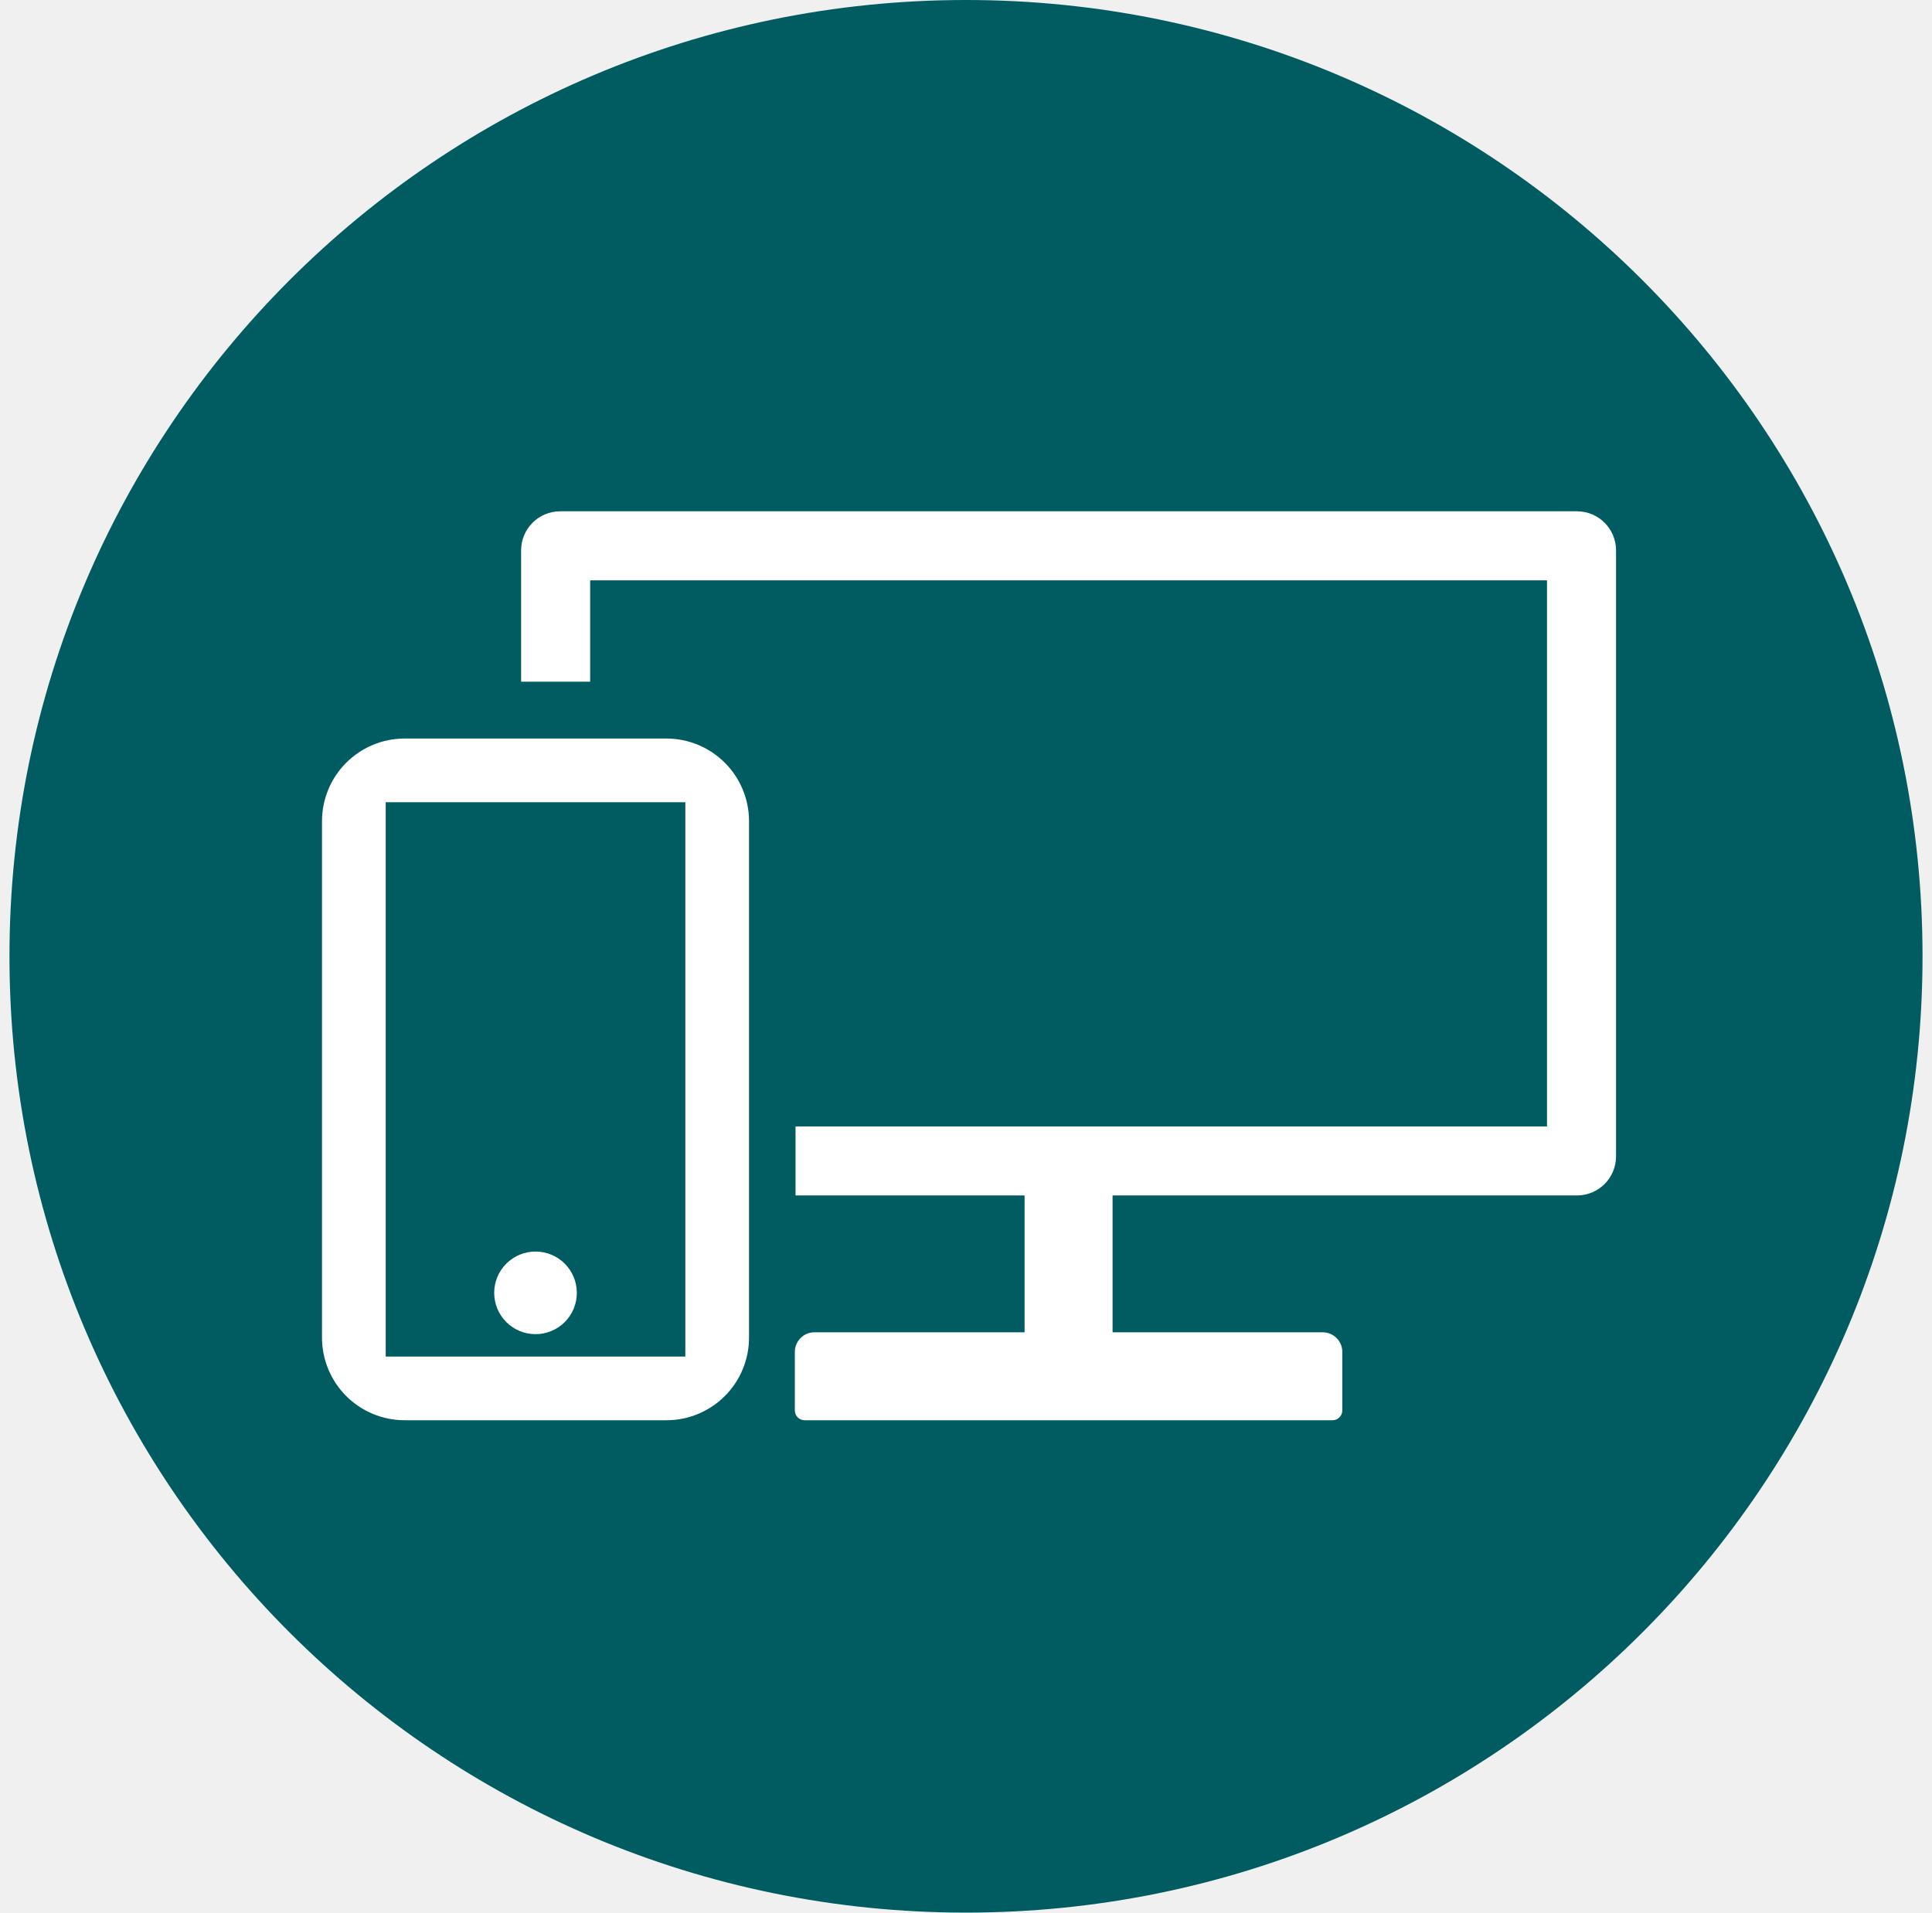
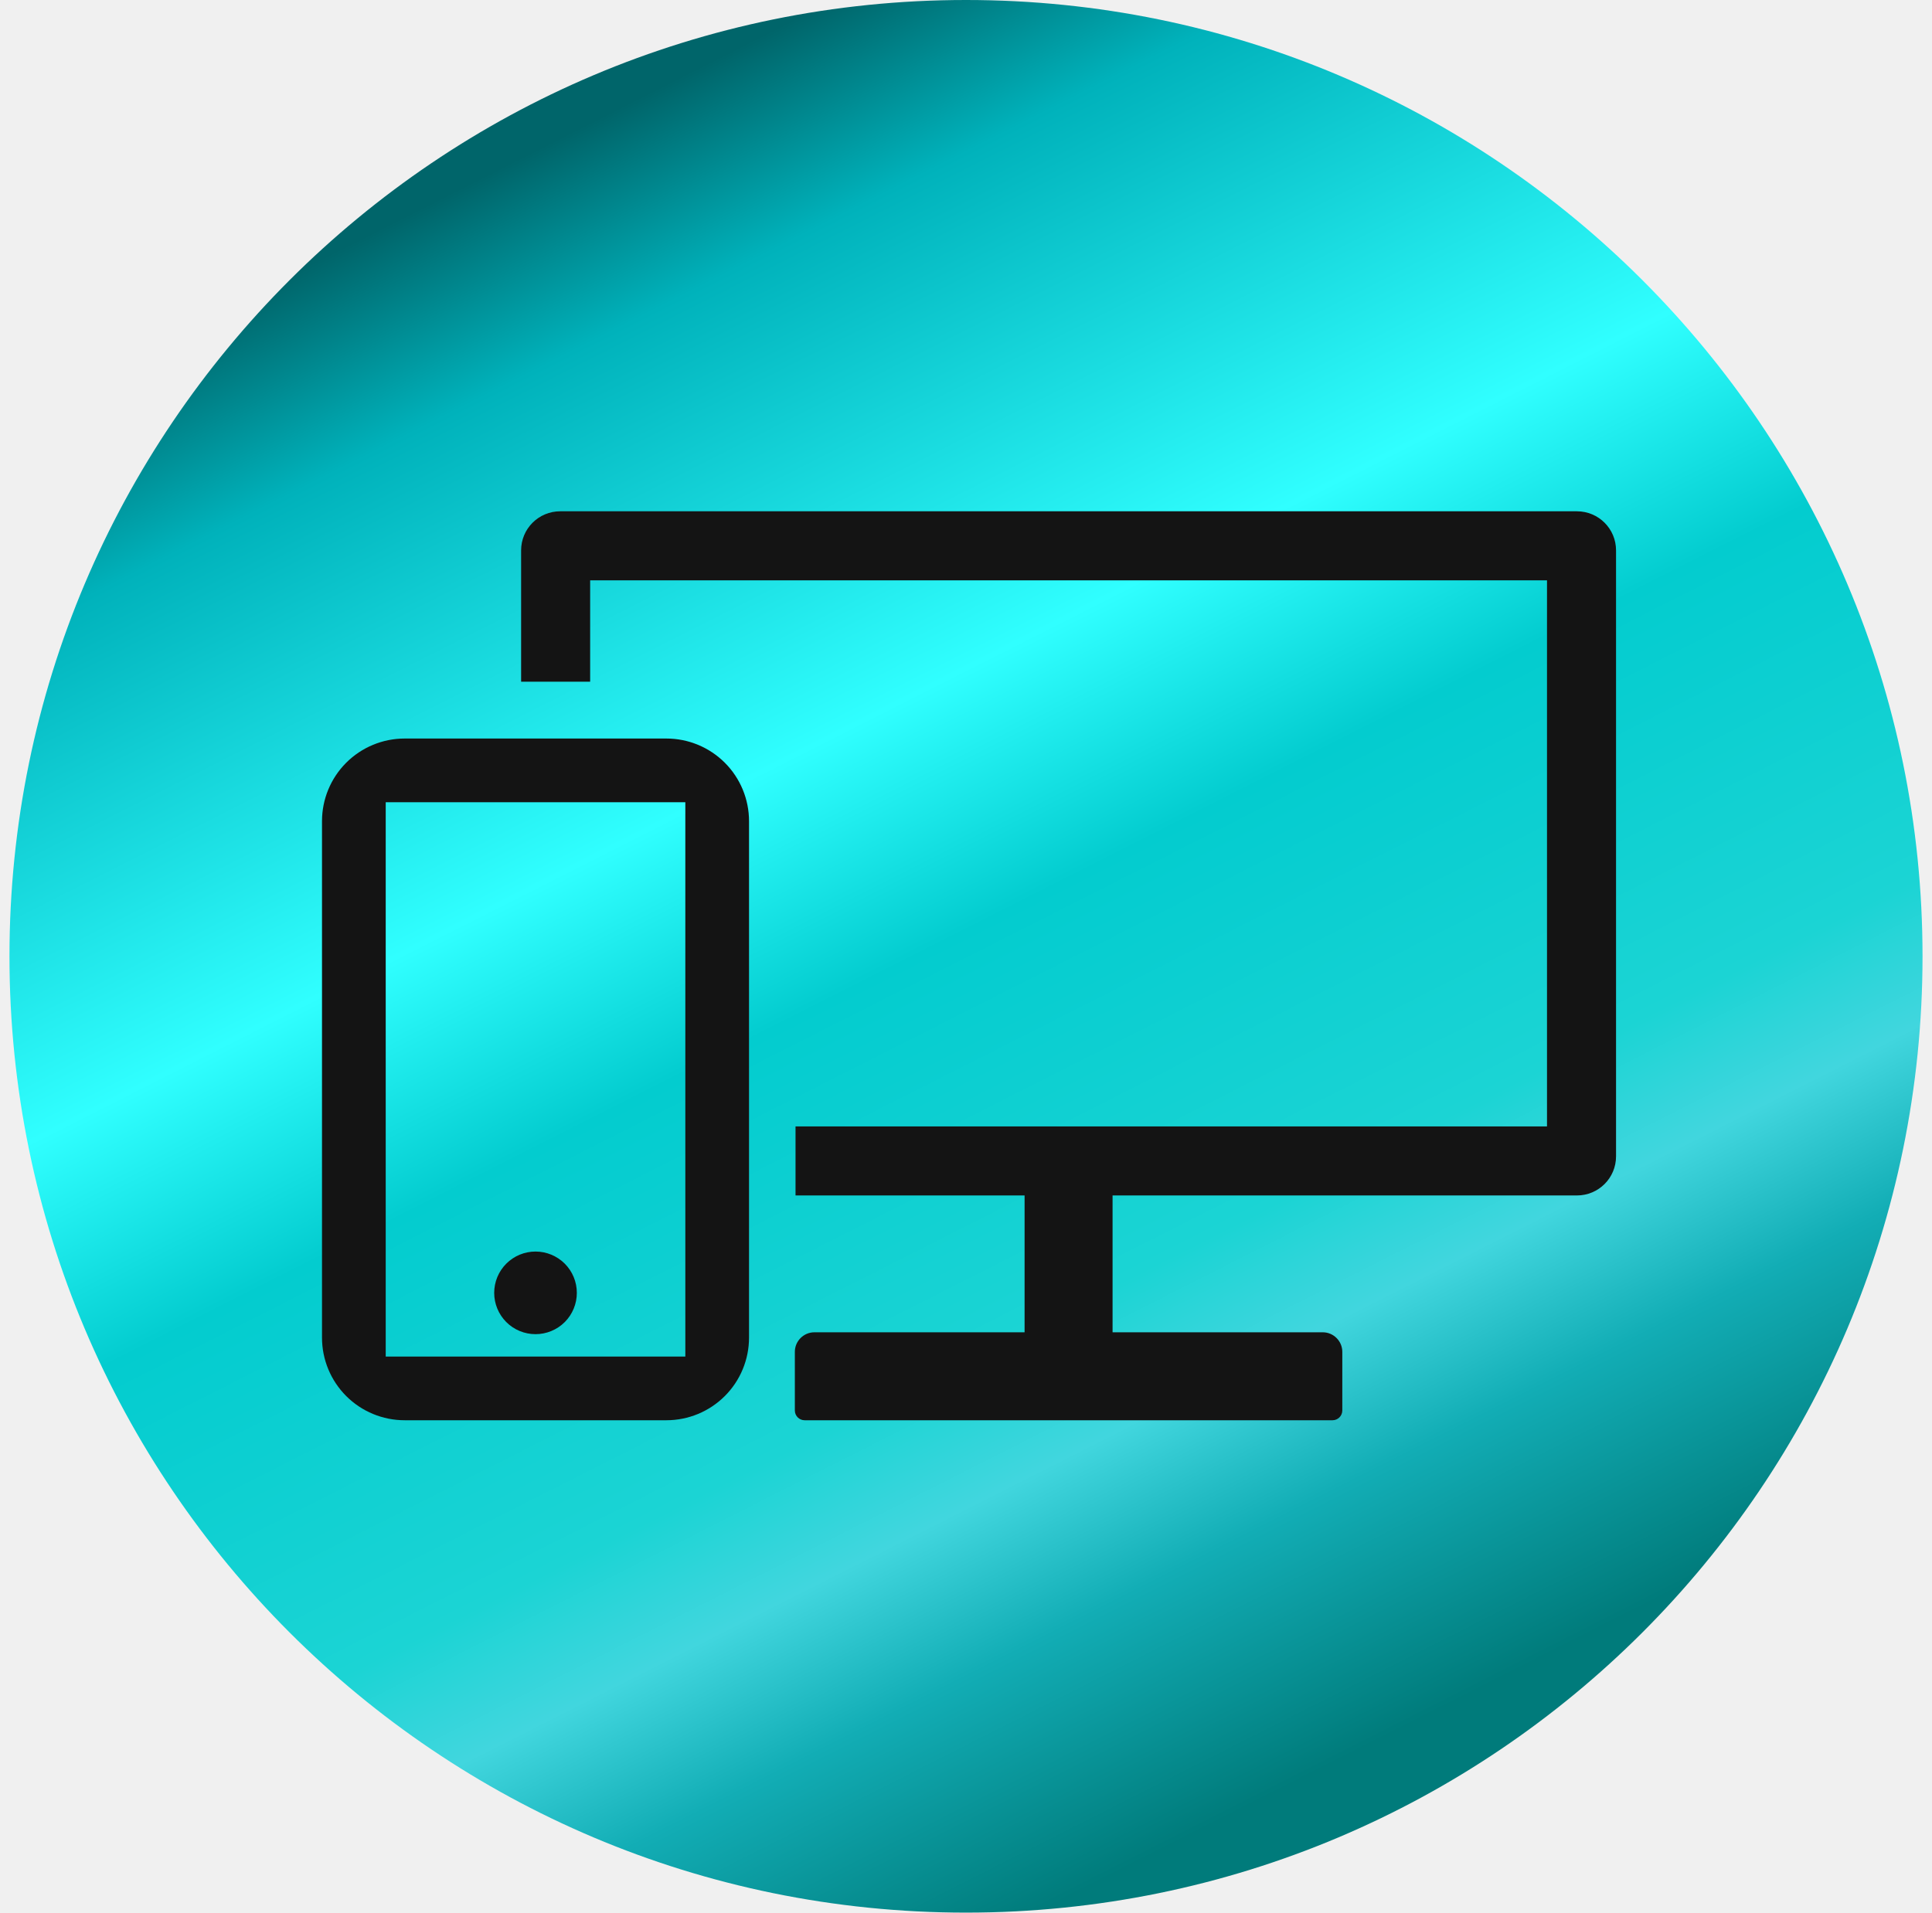
<svg xmlns="http://www.w3.org/2000/svg" width="102" height="101" viewBox="0 0 102 101" fill="none">
-   <rect x="0.5" width="101" height="101" rx="50.5" fill="#005C61" />
-   <path d="M35.182 75H21.364C20.206 75 19.096 74.54 18.278 73.722C17.46 72.904 17 71.794 17 70.636V43.364C17 42.206 17.46 41.096 18.278 40.278C19.096 39.46 20.206 39 21.364 39H35.182C36.339 39 37.449 39.46 38.267 40.278C39.086 41.096 39.545 42.206 39.545 43.364V70.636C39.545 71.794 39.086 72.904 38.267 73.722C37.449 74.54 36.339 75 35.182 75ZM20.364 42.364V71.636H36.182V42.364H20.364ZM28.273 70.454C27.694 70.454 27.139 70.225 26.73 69.816C26.321 69.406 26.091 68.851 26.091 68.273C26.091 67.694 26.321 67.139 26.73 66.73C27.139 66.321 27.694 66.091 28.273 66.091C28.851 66.091 29.406 66.321 29.816 66.73C30.225 67.139 30.454 67.694 30.454 68.273C30.454 68.851 30.225 69.406 29.816 69.816C29.406 70.225 28.851 70.454 28.273 70.454Z" fill="white" />
-   <path fill-rule="evenodd" clip-rule="evenodd" d="M29.577 27H83.254C84.396 27 85.319 27.923 85.319 29.064V61.065C85.319 62.206 84.396 63.129 83.254 63.129H58.738V70.355H69.835C70.403 70.355 70.867 70.819 70.867 71.387V74.484C70.867 74.768 70.635 75 70.351 75H42.48C42.196 75 41.964 74.768 41.964 74.484V71.387C41.964 70.819 42.428 70.355 42.996 70.355H54.093V63.129H42V59.484H81.674V30.645H31.157V36H27.512V29.064C27.512 27.923 28.435 27 29.577 27Z" fill="white" />
+   <rect x="0.5" width="101" height="101" rx="50.5" fill="url(#paint0_linear_816_408)" />
+   <path d="M35.182 75H21.364C20.206 75 19.096 74.54 18.278 73.722C17.46 72.904 17 71.794 17 70.636V43.364C17 42.206 17.46 41.096 18.278 40.278C19.096 39.46 20.206 39 21.364 39H35.182C36.339 39 37.449 39.46 38.267 40.278C39.086 41.096 39.545 42.206 39.545 43.364V70.636C39.545 71.794 39.086 72.904 38.267 73.722C37.449 74.54 36.339 75 35.182 75ZM20.364 42.364V71.636H36.182V42.364H20.364ZM28.273 70.454C27.694 70.454 27.139 70.225 26.73 69.816C26.321 69.406 26.091 68.851 26.091 68.273C26.091 67.694 26.321 67.139 26.73 66.73C27.139 66.321 27.694 66.091 28.273 66.091C28.851 66.091 29.406 66.321 29.816 66.73C30.225 67.139 30.454 67.694 30.454 68.273C30.454 68.851 30.225 69.406 29.816 69.816C29.406 70.225 28.851 70.454 28.273 70.454Z" fill="#141414" />
+   <path fill-rule="evenodd" clip-rule="evenodd" d="M29.577 27H83.254C84.396 27 85.319 27.923 85.319 29.064V61.065C85.319 62.206 84.396 63.129 83.254 63.129H58.738V70.355H69.835C70.403 70.355 70.867 70.819 70.867 71.387V74.484C70.867 74.768 70.635 75 70.351 75H42.48C42.196 75 41.964 74.768 41.964 74.484V71.387C41.964 70.819 42.428 70.355 42.996 70.355H54.093V63.129H42V59.484H81.674V30.645H31.157V36H27.512V29.064C27.512 27.923 28.435 27 29.577 27Z" fill="#141414" />
+   <defs>
+     <linearGradient id="paint0_linear_816_408" x1="8.216" y1="18.098" x2="51.152" y2="102.866" gradientUnits="userSpaceOnUse">
+       <stop stop-color="#00656A" />
+       <stop offset="0.109" stop-color="#00B2BB" />
+       <stop offset="0.365" stop-color="#30FFFF" />
+       <stop offset="0.495" stop-color="#03CCCF" />
+       <stop offset="0.708" stop-color="#1BD4D4" />
+       <stop offset="0.781" stop-color="#41D6DE" />
+       <stop offset="0.865" stop-color="#12ADB5" />
+       <stop offset="1" stop-color="#007B7B" />
+     </linearGradient>
+   </defs>
</svg>
